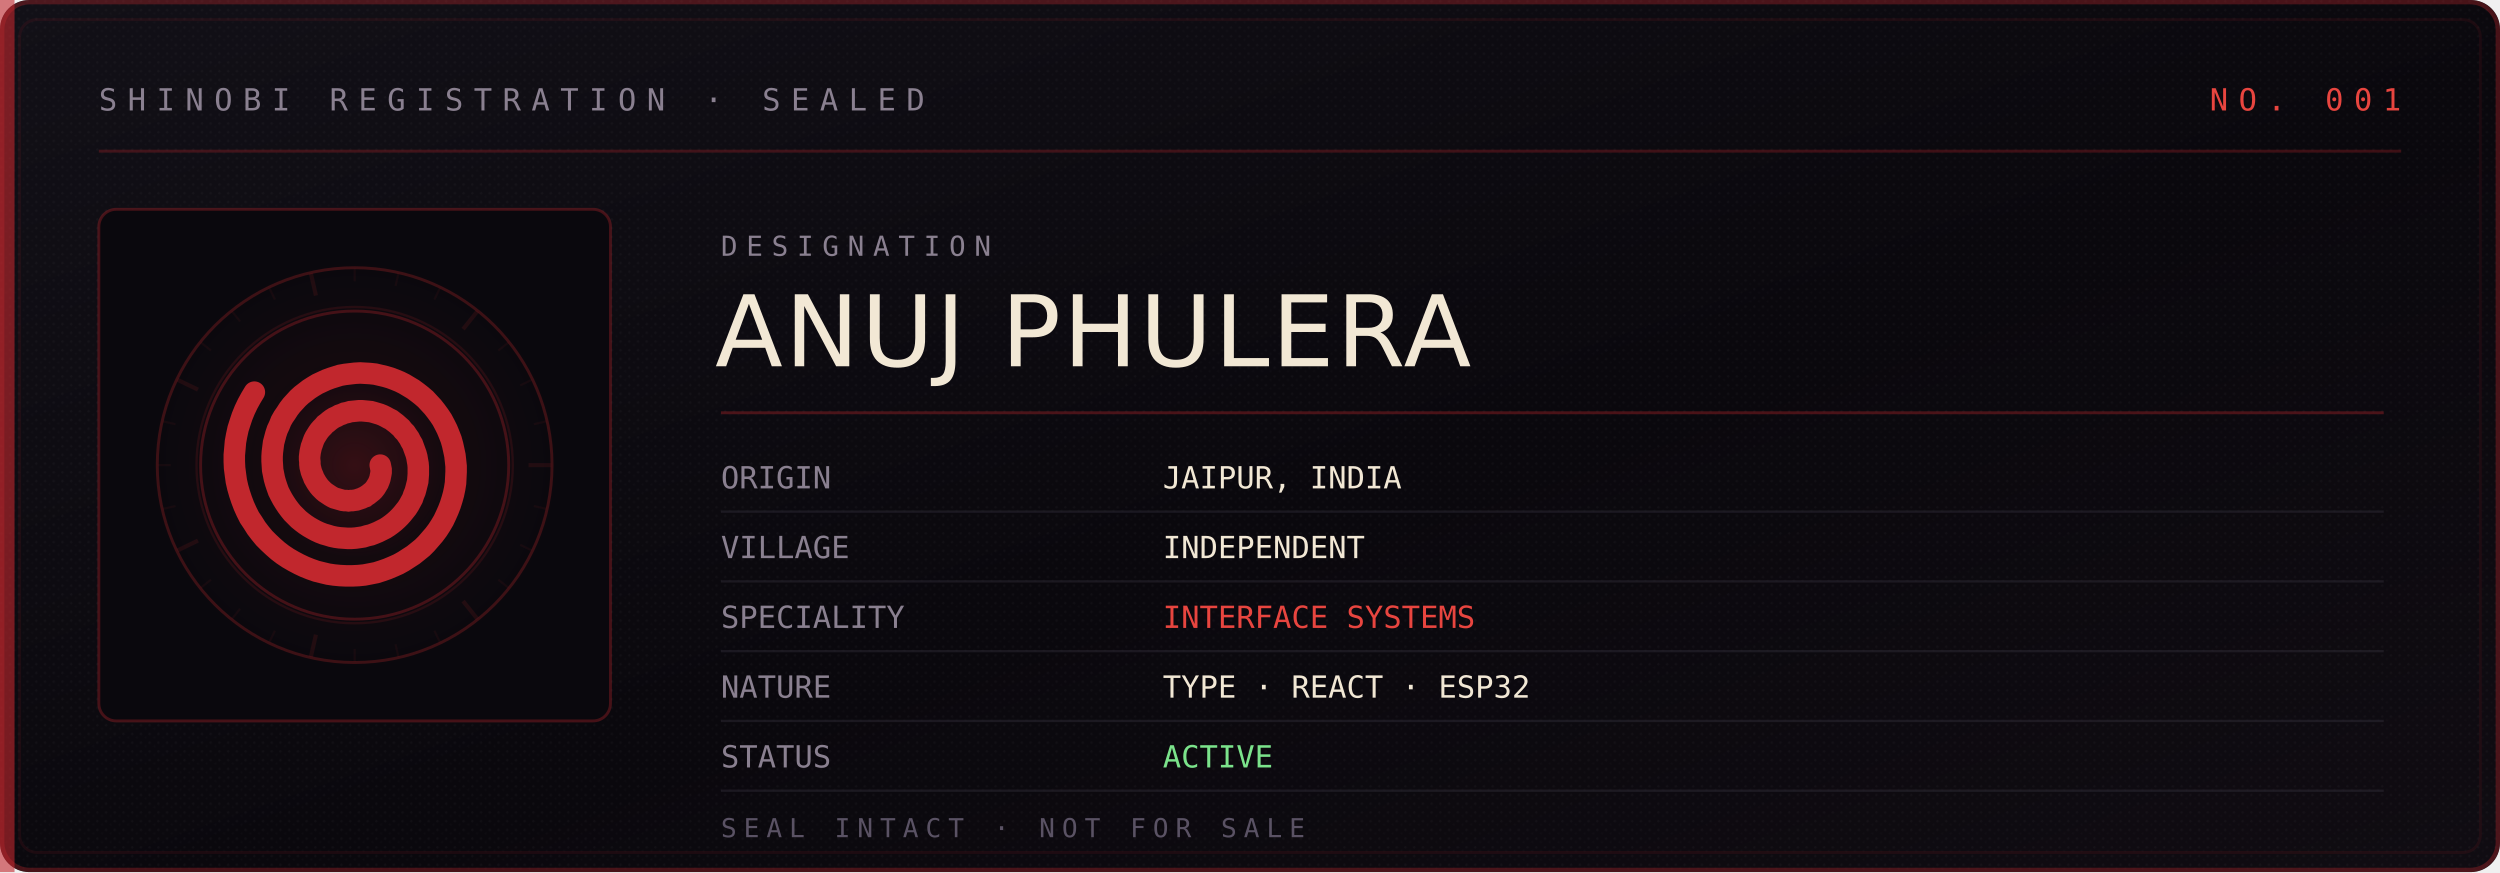
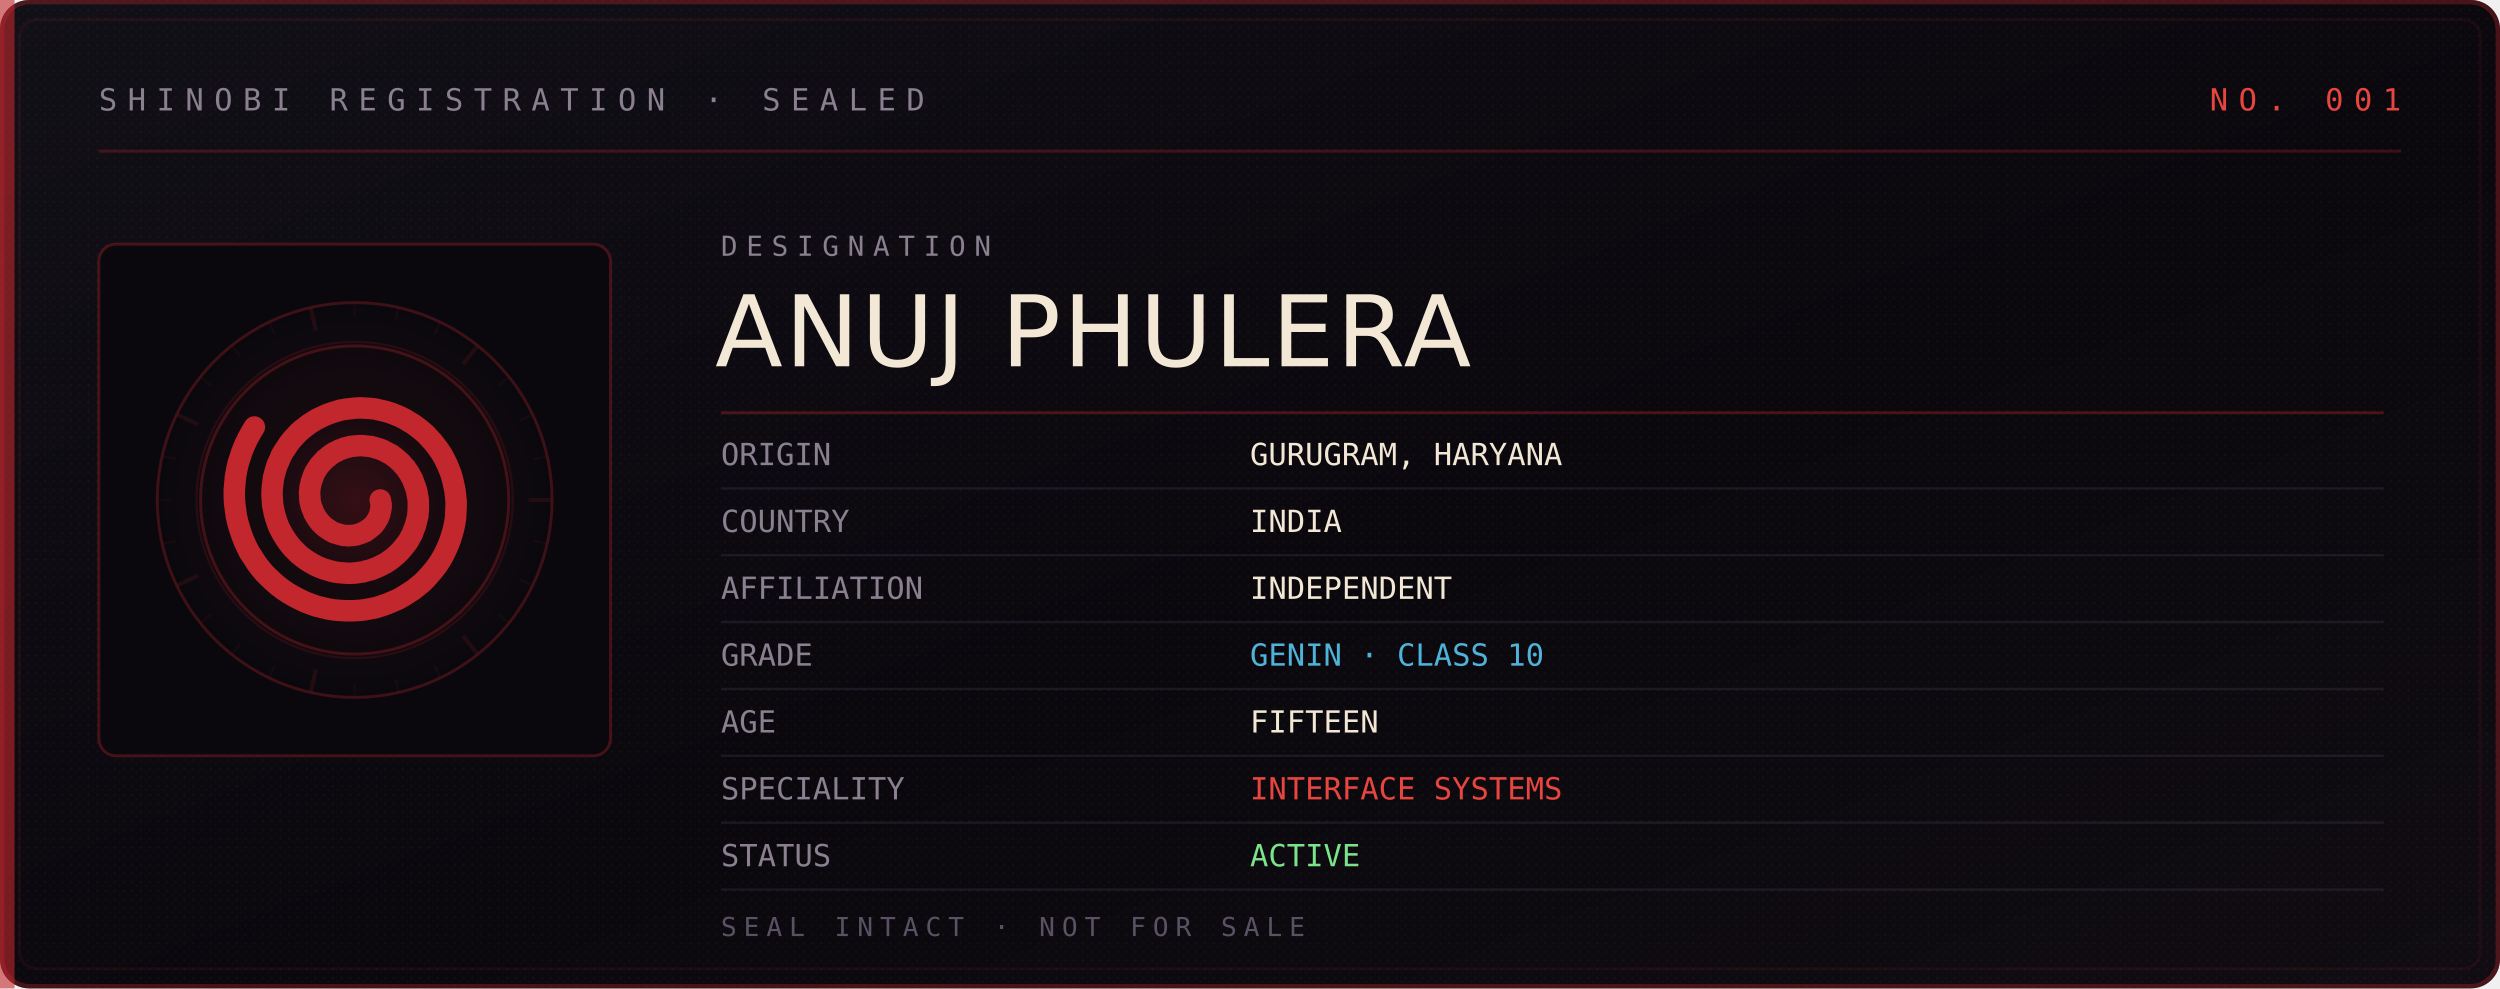
- <svg xmlns="http://www.w3.org/2000/svg" width="860" height="300" viewBox="0 0 860 300" fill="none" role="img" aria-label="Shinobi registration">
+ <svg xmlns="http://www.w3.org/2000/svg" width="860" height="340" viewBox="0 0 860 340" fill="none" role="img" aria-label="Shinobi registration">
  <defs>
    <radialGradient id="chakraGlow" cx="0.5" cy="0.5" r="0.5">
      <stop offset="0" stop-color="#C1272D" stop-opacity="0.42" />
      <stop offset="0.45" stop-color="#C1272D" stop-opacity="0.10" />
      <stop offset="1" stop-color="#C1272D" stop-opacity="0" />
    </radialGradient>
    <radialGradient id="paperGlow" cx="0.78" cy="0.46" r="0.64">
      <stop offset="0" stop-color="#C1272D" stop-opacity="0.20" />
      <stop offset="0.5" stop-color="#7A1219" stop-opacity="0.06" />
      <stop offset="1" stop-color="#07060A" stop-opacity="0" />
    </radialGradient>
    <radialGradient id="blueWash" cx="0.08" cy="0.98" r="0.55">
      <stop offset="0" stop-color="#4FB3D9" stop-opacity="0.11" />
      <stop offset="1" stop-color="#4FB3D9" stop-opacity="0" />
    </radialGradient>
    <linearGradient id="ruleGrad" x1="0" y1="0" x2="1" y2="0">
      <stop offset="0" stop-color="#C1272D" stop-opacity="0.9" />
      <stop offset="0.5" stop-color="#4FB3D9" stop-opacity="0.45" />
      <stop offset="1" stop-color="#C1272D" stop-opacity="0" />
    </linearGradient>
    <linearGradient id="nameGrad" x1="0" y1="0" x2="0" y2="1">
      <stop offset="0" stop-color="#FFF9EE" />
      <stop offset="0.6" stop-color="#F2E8D5" />
      <stop offset="1" stop-color="#C4B49B" />
    </linearGradient>
    <pattern id="gridFine" width="46" height="46" patternUnits="userSpaceOnUse">
      <path d="M46 0H0V46" stroke="#FFFFFF" stroke-opacity="0.020" stroke-width="1" />
    </pattern>
    <filter id="softGlow" x="-60%" y="-60%" width="220%" height="220%">
      <feGaussianBlur stdDeviation="5" result="b" />
      <feMerge>
        <feMergeNode in="b" />
        <feMergeNode in="SourceGraphic" />
      </feMerge>
    </filter>
    <linearGradient id="cardGrad" x1="0" y1="0" x2="1" y2="1">
      <stop offset="0" stop-color="#121017" />
      <stop offset="0.55" stop-color="#0A080D" />
      <stop offset="1" stop-color="#100C12" />
    </linearGradient>
    <pattern id="grain" width="3" height="3" patternUnits="userSpaceOnUse">
      <circle cx="0.5" cy="0.5" r="0.45" fill="#FFFFFF" fill-opacity="0.030" />
      <circle cx="2.1" cy="1.7" r="0.4" fill="#FFFFFF" fill-opacity="0.018" />
    </pattern>
  </defs>
-   <rect width="860" height="300" rx="10" fill="url(#cardGrad)" />
-   <rect width="860" height="300" rx="10" fill="url(#grain)" />
-   <rect x="0.75" y="0.75" width="858.5" height="298.5" rx="9.5" fill="none" stroke="#C1272D" stroke-opacity="0.34" stroke-width="1.5" />
-   <rect x="6.75" y="6.75" width="846.5" height="286.5" rx="6" fill="none" stroke="#C1272D" stroke-opacity="0.10" stroke-width="1" />
-   <rect x="0" y="0" width="5" height="300" fill="#C1272D" fill-opacity="0.6" />
+   <rect width="860" height="340" rx="10" fill="url(#cardGrad)" />
+   <rect width="860" height="340" rx="10" fill="url(#grain)" />
+   <rect x="0.75" y="0.75" width="858.5" height="338.5" rx="9.5" fill="none" stroke="#C1272D" stroke-opacity="0.34" stroke-width="1.5" />
+   <rect x="6.75" y="6.75" width="846.5" height="326.5" rx="6" fill="none" stroke="#C1272D" stroke-opacity="0.10" stroke-width="1" />
+   <rect x="0" y="0" width="5" height="340" fill="#C1272D" fill-opacity="0.6" />
  <text x="34" y="38" font-family="ui-monospace, SFMono-Regular, Menlo, Consolas, monospace" font-size="10.5" letter-spacing="3.6" fill="#8A8090">SHINOBI REGISTRATION · SEALED</text>
  <text x="826" y="38" font-family="ui-monospace, SFMono-Regular, Menlo, Consolas, monospace" font-size="10.5" letter-spacing="3.6" fill="#E8453F" text-anchor="end">NO. 001</text>
  <line x1="34" y1="52" x2="826" y2="52" stroke="#C1272D" stroke-opacity="0.28" />
-   <rect x="34" y="72" width="176" height="176" rx="6" fill="#0A080D" stroke="#C1272D" stroke-opacity="0.32" />
-   <g transform="translate(122,160)">
+   <rect x="34" y="84" width="176" height="176" rx="6" fill="#0A080D" stroke="#C1272D" stroke-opacity="0.32" />
+   <g transform="translate(122,172)">
    <g opacity="0.50">
      <animateTransform attributeName="transform" type="rotate" from="0 0 0" to="360 0 0" dur="60s" repeatCount="indefinite" />
      <circle cx="0" cy="0" r="67.9" fill="none" stroke="#C1272D" stroke-width="1" stroke-opacity="0.55" />
      <circle cx="0" cy="0" r="54.4" fill="none" stroke="#C1272D" stroke-width="0.8" stroke-opacity="0.28" />
      <line x1="59.84" y1="0.00" x2="67.66" y2="0.00" stroke="#C1272D" stroke-width="1.4" stroke-opacity="0.24" />
      <line x1="61.65" y1="14.07" x2="65.96" y2="15.06" stroke="#C1272D" stroke-width="0.7" stroke-opacity="0.13" />
      <line x1="56.98" y1="27.44" x2="60.96" y2="29.36" stroke="#C1272D" stroke-width="0.7" stroke-opacity="0.13" />
      <line x1="49.44" y1="39.43" x2="52.90" y2="42.19" stroke="#C1272D" stroke-width="0.7" stroke-opacity="0.13" />
      <line x1="37.31" y1="46.78" x2="42.19" y2="52.90" stroke="#C1272D" stroke-width="1.4" stroke-opacity="0.24" />
      <line x1="27.44" y1="56.98" x2="29.36" y2="60.96" stroke="#C1272D" stroke-width="0.7" stroke-opacity="0.13" />
      <line x1="14.07" y1="61.65" x2="15.06" y2="65.96" stroke="#C1272D" stroke-width="0.7" stroke-opacity="0.13" />
      <line x1="0.00" y1="63.24" x2="0.00" y2="67.66" stroke="#C1272D" stroke-width="0.7" stroke-opacity="0.13" />
      <line x1="-13.32" y1="58.34" x2="-15.06" y2="65.96" stroke="#C1272D" stroke-width="1.4" stroke-opacity="0.24" />
      <line x1="-27.44" y1="56.98" x2="-29.36" y2="60.96" stroke="#C1272D" stroke-width="0.7" stroke-opacity="0.13" />
      <line x1="-39.43" y1="49.44" x2="-42.19" y2="52.90" stroke="#C1272D" stroke-width="0.7" stroke-opacity="0.13" />
      <line x1="-49.44" y1="39.43" x2="-52.90" y2="42.19" stroke="#C1272D" stroke-width="0.7" stroke-opacity="0.13" />
      <line x1="-53.91" y1="25.96" x2="-60.96" y2="29.36" stroke="#C1272D" stroke-width="1.4" stroke-opacity="0.24" />
      <line x1="-61.65" y1="14.07" x2="-65.96" y2="15.06" stroke="#C1272D" stroke-width="0.7" stroke-opacity="0.13" />
      <line x1="-63.24" y1="0.00" x2="-67.66" y2="0.00" stroke="#C1272D" stroke-width="0.7" stroke-opacity="0.13" />
      <line x1="-61.65" y1="-14.07" x2="-65.96" y2="-15.06" stroke="#C1272D" stroke-width="0.7" stroke-opacity="0.13" />
      <line x1="-53.91" y1="-25.96" x2="-60.96" y2="-29.36" stroke="#C1272D" stroke-width="1.4" stroke-opacity="0.24" />
      <line x1="-49.44" y1="-39.43" x2="-52.90" y2="-42.19" stroke="#C1272D" stroke-width="0.7" stroke-opacity="0.13" />
      <line x1="-39.43" y1="-49.44" x2="-42.19" y2="-52.90" stroke="#C1272D" stroke-width="0.7" stroke-opacity="0.13" />
      <line x1="-27.44" y1="-56.98" x2="-29.36" y2="-60.96" stroke="#C1272D" stroke-width="0.7" stroke-opacity="0.13" />
      <line x1="-13.32" y1="-58.34" x2="-15.06" y2="-65.96" stroke="#C1272D" stroke-width="1.4" stroke-opacity="0.24" />
      <line x1="-0.00" y1="-63.24" x2="-0.00" y2="-67.66" stroke="#C1272D" stroke-width="0.7" stroke-opacity="0.13" />
      <line x1="14.07" y1="-61.65" x2="15.06" y2="-65.96" stroke="#C1272D" stroke-width="0.7" stroke-opacity="0.13" />
      <line x1="27.44" y1="-56.98" x2="29.36" y2="-60.96" stroke="#C1272D" stroke-width="0.7" stroke-opacity="0.13" />
      <line x1="37.31" y1="-46.78" x2="42.19" y2="-52.90" stroke="#C1272D" stroke-width="1.4" stroke-opacity="0.24" />
      <line x1="49.44" y1="-39.43" x2="52.90" y2="-42.19" stroke="#C1272D" stroke-width="0.7" stroke-opacity="0.13" />
      <line x1="56.98" y1="-27.44" x2="60.96" y2="-29.36" stroke="#C1272D" stroke-width="0.7" stroke-opacity="0.13" />
      <line x1="61.65" y1="-14.07" x2="65.96" y2="-15.06" stroke="#C1272D" stroke-width="0.7" stroke-opacity="0.13" />
    </g>
  </g>
-   <circle cx="122" cy="160" r="70.2" fill="url(#chakraGlow)" opacity="0.55" />
-   <g transform="translate(122,160)" opacity="1.0">
+   <circle cx="122" cy="172" r="70.2" fill="url(#chakraGlow)" opacity="0.55" />
+   <g transform="translate(122,172)" opacity="1.0">
    <g>
      <animateTransform attributeName="transform" type="rotate" from="0 0 0" to="360 0 0" dur="22s" repeatCount="indefinite" />
      <path d="M 8.8,0.0 L 8.9,0.5 L 9.0,1.0 L 9.1,1.5 L 9.1,2.0 L 9.1,2.5 L 9.0,3.1 L 8.9,3.6 L 8.8,4.1 L 8.7,4.6 L 8.5,5.2 L 8.3,5.7 L 8.1,6.2 L 7.8,6.7 L 7.5,7.2 L 7.2,7.7 L 6.9,8.1 L 6.5,8.6 L 6.1,9.0 L 5.6,9.4 L 5.1,9.8 L 4.6,10.2 L 4.1,10.5 L 3.6,10.9 L 3.0,11.1 L 2.4,11.4 L 1.8,11.6 L 1.2,11.8 L 0.6,12.0 L -0.1,12.1 L -0.8,12.2 L -1.4,12.2 L -2.1,12.3 L -2.8,12.2 L -3.5,12.2 L -4.2,12.1 L -4.9,11.9 L -5.6,11.7 L -6.3,11.5 L -7.0,11.3 L -7.6,11.0 L -8.3,10.6 L -8.9,10.2 L -9.5,9.8 L -10.1,9.4 L -10.7,8.9 L -11.3,8.3 L -11.8,7.8 L -12.3,7.2 L -12.8,6.5 L -13.2,5.9 L -13.6,5.2 L -14.0,4.5 L -14.3,3.7 L -14.6,3.0 L -14.9,2.2 L -15.1,1.4 L -15.3,0.6 L -15.4,-0.3 L -15.4,-1.1 L -15.5,-2.0 L -15.5,-2.8 L -15.4,-3.7 L -15.3,-4.5 L -15.1,-5.4 L -14.9,-6.3 L -14.6,-7.1 L -14.3,-8.0 L -14.0,-8.8 L -13.6,-9.6 L -13.1,-10.4 L -12.6,-11.2 L -12.1,-11.9 L -11.5,-12.6 L -10.8,-13.3 L -10.2,-14.0 L -9.4,-14.6 L -8.7,-15.2 L -7.9,-15.8 L -7.1,-16.3 L -6.2,-16.7 L -5.3,-17.2 L -4.4,-17.5 L -3.5,-17.9 L -2.5,-18.1 L -1.5,-18.4 L -0.5,-18.5 L 0.5,-18.6 L 1.5,-18.7 L 2.5,-18.7 L 3.6,-18.6 L 4.6,-18.5 L 5.6,-18.4 L 6.7,-18.1 L 7.7,-17.8 L 8.7,-17.5 L 9.7,-17.1 L 10.7,-16.6 L 11.6,-16.1 L 12.6,-15.6 L 13.5,-14.9 L 14.3,-14.3 L 15.2,-13.5 L 16.0,-12.8 L 16.7,-11.9 L 17.5,-11.1 L 18.1,-10.2 L 18.8,-9.2 L 19.3,-8.2 L 19.9,-7.2 L 20.3,-6.1 L 20.7,-5.0 L 21.1,-3.9 L 21.4,-2.8 L 21.6,-1.6 L 21.8,-0.5 L 21.9,0.7 L 21.9,1.9 L 21.9,3.1 L 21.8,4.4 L 21.7,5.6 L 21.4,6.8 L 21.1,8.0 L 20.8,9.1 L 20.3,10.3 L 19.9,11.5 L 19.3,12.6 L 18.7,13.7 L 18.0,14.8 L 17.2,15.8 L 16.4,16.8 L 15.6,17.7 L 14.7,18.6 L 13.7,19.5 L 12.7,20.3 L 11.6,21.1 L 10.5,21.8 L 9.3,22.4 L 8.1,23.0 L 6.9,23.5 L 5.6,24.0 L 4.3,24.3 L 3.0,24.7 L 1.7,24.9 L 0.3,25.1 L -1.1,25.2 L -2.4,25.2 L -3.8,25.1 L -5.2,25.0 L -6.6,24.8 L -8.0,24.5 L -9.3,24.1 L -10.7,23.7 L -12.0,23.2 L -13.3,22.6 L -14.6,21.9 L -15.8,21.2 L -17.0,20.4 L -18.2,19.5 L -19.3,18.6 L -20.3,17.6 L -21.4,16.5 L -22.3,15.4 L -23.2,14.2 L -24.0,13.0 L -24.8,11.7 L -25.5,10.4 L -26.2,9.0 L -26.7,7.6 L -27.2,6.1 L -27.6,4.7 L -27.9,3.2 L -28.2,1.7 L -28.3,0.1 L -28.4,-1.4 L -28.4,-3.0 L -28.3,-4.5 L -28.1,-6.1 L -27.9,-7.7 L -27.5,-9.2 L -27.1,-10.7 L -26.6,-12.2 L -25.9,-13.7 L -25.3,-15.2 L -24.5,-16.6 L -23.6,-17.9 L -22.7,-19.3 L -21.7,-20.6 L -20.6,-21.8 L -19.5,-23.0 L -18.3,-24.1 L -17.0,-25.1 L -15.7,-26.1 L -14.3,-27.0 L -12.8,-27.9 L -11.3,-28.6 L -9.8,-29.3 L -8.2,-29.9 L -6.6,-30.4 L -5.0,-30.9 L -3.3,-31.2 L -1.6,-31.4 L 0.1,-31.6 L 1.9,-31.7 L 3.6,-31.6 L 5.3,-31.5 L 7.1,-31.3 L 8.8,-30.9 L 10.5,-30.5 L 12.2,-30.0 L 13.8,-29.4 L 15.5,-28.7 L 17.1,-27.9 L 18.6,-27.0 L 20.1,-26.1 L 21.6,-25.0 L 23.0,-23.9 L 24.4,-22.7 L 25.6,-21.4 L 26.9,-20.0 L 28.0,-18.6 L 29.1,-17.1 L 30.1,-15.6 L 31.0,-13.9 L 31.8,-12.3 L 32.5,-10.6 L 33.2,-8.8 L 33.7,-7.0 L 34.1,-5.2 L 34.5,-3.3 L 34.7,-1.5 L 34.9,0.4 L 34.9,2.3 L 34.8,4.3 L 34.7,6.2 L 34.4,8.1 L 34.0,10.0 L 33.5,11.8 L 32.9,13.7 L 32.2,15.5 L 31.4,17.3 L 30.6,19.0 L 29.6,20.7 L 28.5,22.4 L 27.3,24.0 L 26.0,25.5 L 24.7,27.0 L 23.3,28.4 L 21.7,29.7 L 20.2,30.9 L 18.5,32.0 L 16.8,33.1 L 15.0,34.1 L 13.2,34.9 L 11.3,35.7 L 9.3,36.4 L 7.4,37.0 L 5.4,37.4 L 3.3,37.8 L 1.3,38.0 L -0.8,38.1 L -2.9,38.1 L -5.0,38.0 L -7.1,37.8 L -9.1,37.5 L -11.2,37.0 L -13.2,36.5 L -15.2,35.8 L -17.2,35.0 L -19.1,34.1 L -21.0,33.1 L -22.9,32.0 L -24.7,30.8 L -26.4,29.5 L -28.0,28.1 L -29.6,26.6 L -31.1,25.1 L -32.5,23.4 L -33.8,21.7 L -35.0,19.8 L -36.2,18.0 L -37.2,16.0 L -38.1,14.0 L -38.9,11.9 L -39.6,9.8 L -40.2,7.7 L -40.7,5.5 L -41.0,3.3 L -41.3,1.0 L -41.4,-1.2 L -41.4,-3.5 L -41.2,-5.7 L -41.0,-8.0 L -40.6,-10.2 L -40.1,-12.5 L -39.4,-14.7 L -38.7,-16.8 L -37.8,-19.0 L -36.8,-21.1 L -35.7,-23.1 L -34.5,-25.1" fill="none" stroke="#C1272D" stroke-width="7.40" stroke-linecap="round" />
    </g>
  </g>
-   <circle cx="122" cy="160" r="53.0" fill="none" stroke="#C1272D" stroke-width="1" stroke-opacity="0.30" />
+   <circle cx="122" cy="172" r="53.0" fill="none" stroke="#C1272D" stroke-width="1" stroke-opacity="0.30" />
  <text x="248" y="88" font-family="ui-monospace, SFMono-Regular, Menlo, Consolas, monospace" font-size="9.5" letter-spacing="3" fill="#8A8090">DESIGNATION</text>
  <text x="246" y="126" font-family="'Arial Black', 'Helvetica Neue', Impact, 'DejaVu Sans', sans-serif" font-size="34" letter-spacing="0.8" fill="#F2E8D5">ANUJ PHULERA</text>
  <line x1="248" y1="142" x2="820" y2="142" stroke="#C1272D" stroke-opacity="0.35" />
-   <text x="248" y="168" font-family="ui-monospace, SFMono-Regular, Menlo, Consolas, monospace" font-size="10.5" fill="#8A8090">ORIGIN</text>
-   <text x="400" y="168" font-family="ui-monospace, SFMono-Regular, Menlo, Consolas, monospace" font-size="10.5" fill="#F2E8D5">JAIPUR, INDIA</text>
-   <line x1="248" y1="176" x2="820" y2="176" stroke="#5A5264" stroke-opacity="0.22" stroke-width="0.8" />
-   <text x="248" y="192" font-family="ui-monospace, SFMono-Regular, Menlo, Consolas, monospace" font-size="10.5" fill="#8A8090">VILLAGE</text>
-   <text x="400" y="192" font-family="ui-monospace, SFMono-Regular, Menlo, Consolas, monospace" font-size="10.5" fill="#F2E8D5">INDEPENDENT</text>
-   <line x1="248" y1="200" x2="820" y2="200" stroke="#5A5264" stroke-opacity="0.22" stroke-width="0.8" />
-   <text x="248" y="216" font-family="ui-monospace, SFMono-Regular, Menlo, Consolas, monospace" font-size="10.5" fill="#8A8090">SPECIALITY</text>
-   <text x="400" y="216" font-family="ui-monospace, SFMono-Regular, Menlo, Consolas, monospace" font-size="10.5" fill="#E8453F">INTERFACE SYSTEMS</text>
-   <line x1="248" y1="224" x2="820" y2="224" stroke="#5A5264" stroke-opacity="0.22" stroke-width="0.8" />
-   <text x="248" y="240" font-family="ui-monospace, SFMono-Regular, Menlo, Consolas, monospace" font-size="10.5" fill="#8A8090">NATURE</text>
-   <text x="400" y="240" font-family="ui-monospace, SFMono-Regular, Menlo, Consolas, monospace" font-size="10.5" fill="#F2E8D5">TYPE · REACT · ESP32</text>
-   <line x1="248" y1="248" x2="820" y2="248" stroke="#5A5264" stroke-opacity="0.22" stroke-width="0.8" />
-   <text x="248" y="264" font-family="ui-monospace, SFMono-Regular, Menlo, Consolas, monospace" font-size="10.5" fill="#8A8090">STATUS</text>
-   <text x="400" y="264" font-family="ui-monospace, SFMono-Regular, Menlo, Consolas, monospace" font-size="10.5" fill="#7BE38B">ACTIVE</text>
-   <line x1="248" y1="272" x2="820" y2="272" stroke="#5A5264" stroke-opacity="0.22" stroke-width="0.8" />
-   <text x="248" y="288" font-family="ui-monospace, SFMono-Regular, Menlo, Consolas, monospace" font-size="9" letter-spacing="2.4" fill="#5A5264">SEAL INTACT · NOT FOR SALE</text>
+   <text x="248" y="160" font-family="ui-monospace, SFMono-Regular, Menlo, Consolas, monospace" font-size="10.5" fill="#8A8090">ORIGIN</text>
+   <text x="430" y="160" font-family="ui-monospace, SFMono-Regular, Menlo, Consolas, monospace" font-size="10.5" fill="#F2E8D5">GURUGRAM, HARYANA</text>
+   <line x1="248" y1="168" x2="820" y2="168" stroke="#5A5264" stroke-opacity="0.22" stroke-width="0.8" />
+   <text x="248" y="183" font-family="ui-monospace, SFMono-Regular, Menlo, Consolas, monospace" font-size="10.5" fill="#8A8090">COUNTRY</text>
+   <text x="430" y="183" font-family="ui-monospace, SFMono-Regular, Menlo, Consolas, monospace" font-size="10.5" fill="#F2E8D5">INDIA</text>
+   <line x1="248" y1="191" x2="820" y2="191" stroke="#5A5264" stroke-opacity="0.22" stroke-width="0.8" />
+   <text x="248" y="206" font-family="ui-monospace, SFMono-Regular, Menlo, Consolas, monospace" font-size="10.5" fill="#8A8090">AFFILIATION</text>
+   <text x="430" y="206" font-family="ui-monospace, SFMono-Regular, Menlo, Consolas, monospace" font-size="10.5" fill="#F2E8D5">INDEPENDENT</text>
+   <line x1="248" y1="214" x2="820" y2="214" stroke="#5A5264" stroke-opacity="0.22" stroke-width="0.8" />
+   <text x="248" y="229" font-family="ui-monospace, SFMono-Regular, Menlo, Consolas, monospace" font-size="10.5" fill="#8A8090">GRADE</text>
+   <text x="430" y="229" font-family="ui-monospace, SFMono-Regular, Menlo, Consolas, monospace" font-size="10.5" fill="#4FB3D9">GENIN · CLASS 10</text>
+   <line x1="248" y1="237" x2="820" y2="237" stroke="#5A5264" stroke-opacity="0.22" stroke-width="0.8" />
+   <text x="248" y="252" font-family="ui-monospace, SFMono-Regular, Menlo, Consolas, monospace" font-size="10.5" fill="#8A8090">AGE</text>
+   <text x="430" y="252" font-family="ui-monospace, SFMono-Regular, Menlo, Consolas, monospace" font-size="10.5" fill="#F2E8D5">FIFTEEN</text>
+   <line x1="248" y1="260" x2="820" y2="260" stroke="#5A5264" stroke-opacity="0.22" stroke-width="0.8" />
+   <text x="248" y="275" font-family="ui-monospace, SFMono-Regular, Menlo, Consolas, monospace" font-size="10.5" fill="#8A8090">SPECIALITY</text>
+   <text x="430" y="275" font-family="ui-monospace, SFMono-Regular, Menlo, Consolas, monospace" font-size="10.5" fill="#E8453F">INTERFACE SYSTEMS</text>
+   <line x1="248" y1="283" x2="820" y2="283" stroke="#5A5264" stroke-opacity="0.22" stroke-width="0.8" />
+   <text x="248" y="298" font-family="ui-monospace, SFMono-Regular, Menlo, Consolas, monospace" font-size="10.5" fill="#8A8090">STATUS</text>
+   <text x="430" y="298" font-family="ui-monospace, SFMono-Regular, Menlo, Consolas, monospace" font-size="10.5" fill="#7BE38B">ACTIVE</text>
+   <line x1="248" y1="306" x2="820" y2="306" stroke="#5A5264" stroke-opacity="0.22" stroke-width="0.8" />
+   <text x="248" y="322" font-family="ui-monospace, SFMono-Regular, Menlo, Consolas, monospace" font-size="9" letter-spacing="2.4" fill="#5A5264">SEAL INTACT · NOT FOR SALE</text>
</svg>
